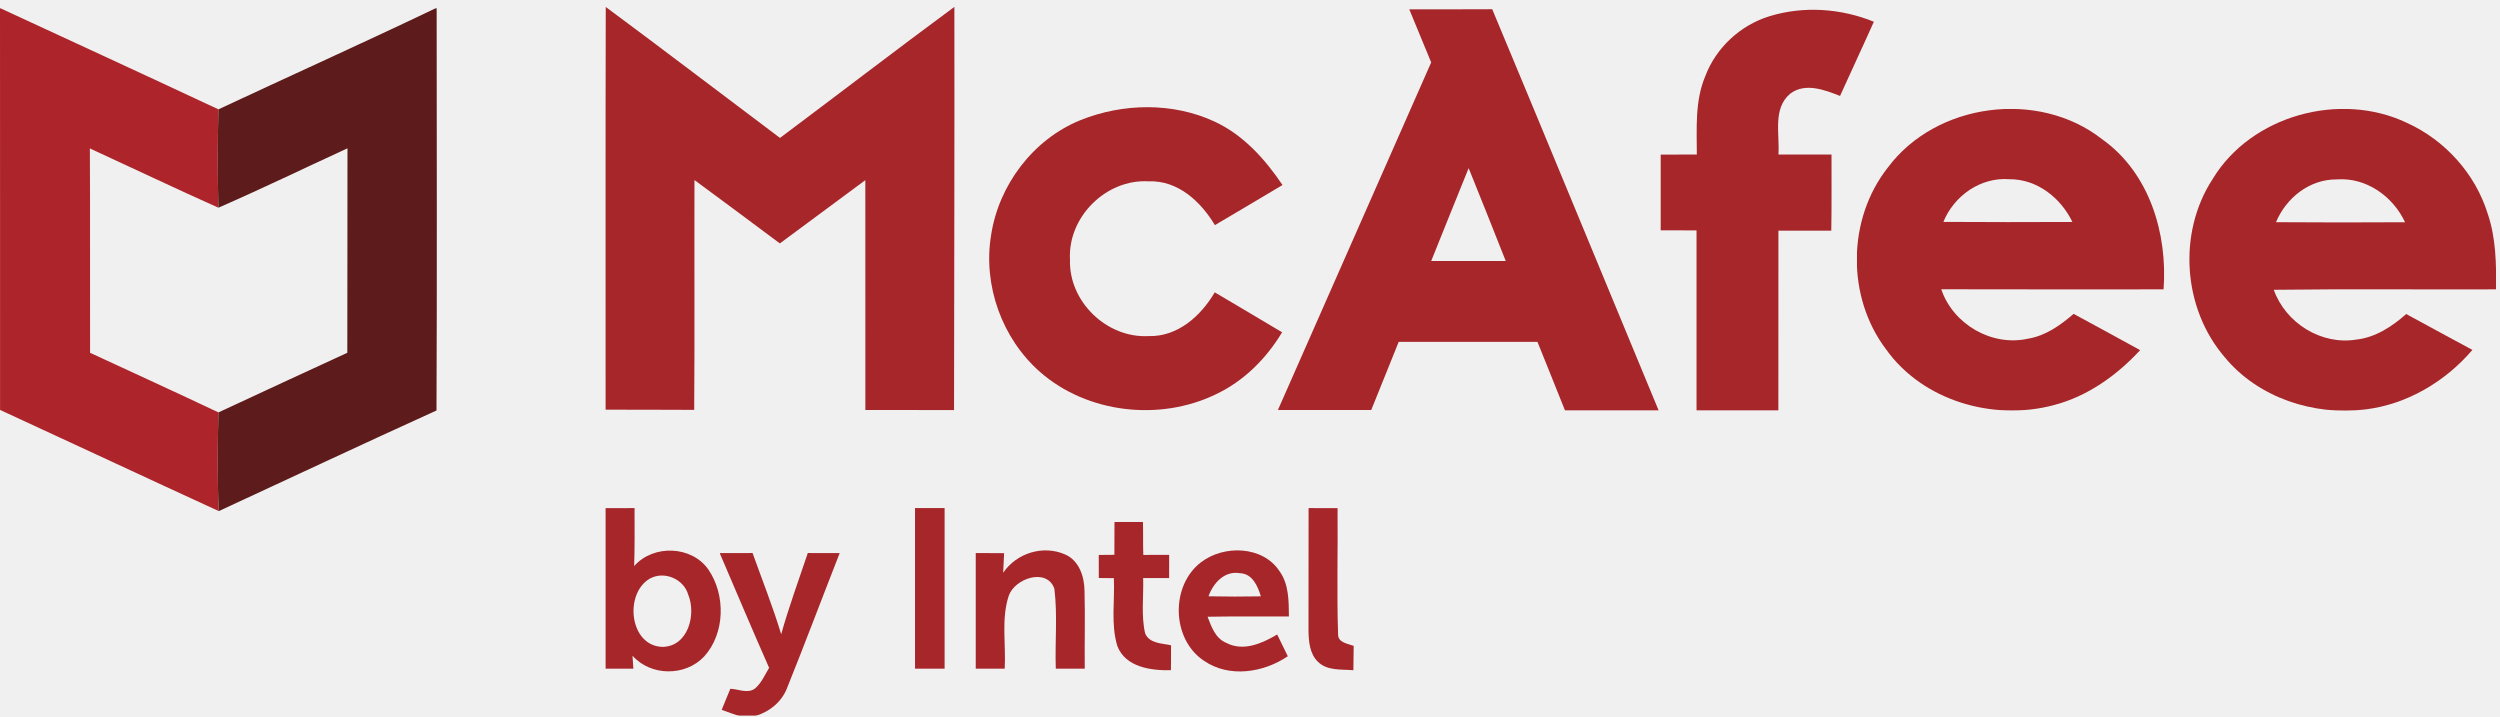
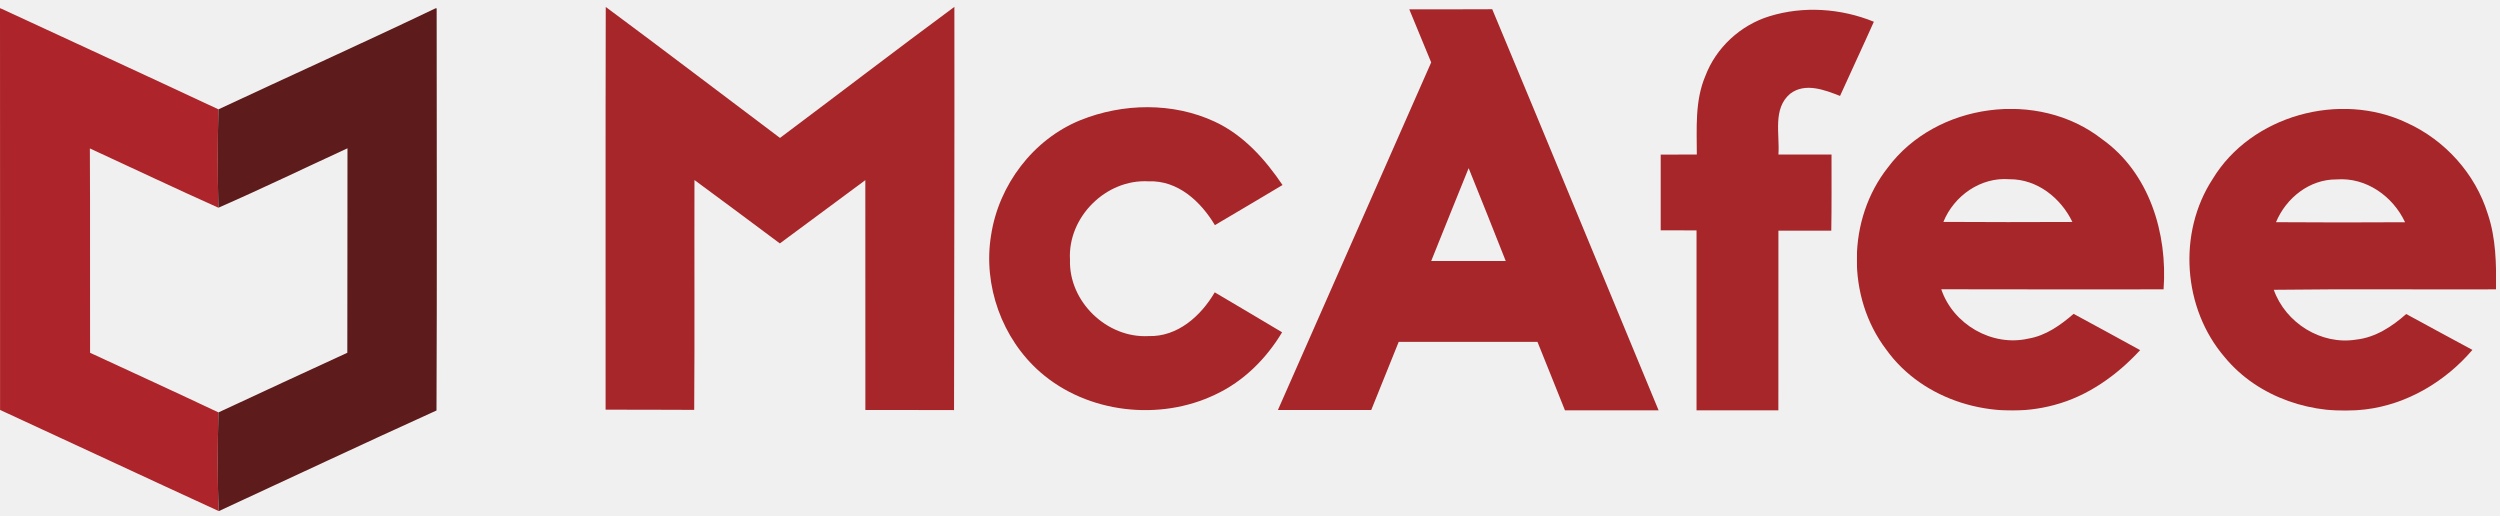
- <svg xmlns="http://www.w3.org/2000/svg" xmlns:xlink="http://www.w3.org/1999/xlink" width="199px" height="57px" viewBox="0 0 199 57" version="1.1">
+ <svg xmlns="http://www.w3.org/2000/svg" xmlns:xlink="http://www.w3.org/1999/xlink" width="199px" height="41px" viewBox="0 0 199 41" version="1.1">
  <defs>
    <polygon id="path-1" points="51.396 24.293 51.396 0.269 0.506 0.269 0.506 24.293 51.396 24.293" />
-     <polygon id="path-3" points="36.113 15.564 0.174 15.564 0.174 0.142 36.113 0.142" />
  </defs>
  <g id="Page-1" stroke="none" stroke-width="1" fill="none" fill-rule="evenodd">
    <g id="March-14th-2017" transform="translate(-899, -3722)">
      <g id="mcafee-new-seeklogo.com" transform="translate(899, 3722)">
        <path d="M0,0.664 L0.046,0.664 C5.828,3.343 11.618,6.001 17.388,8.703 C17.317,11.311 17.317,13.925 17.385,16.534 C13.956,15.002 10.566,13.384 7.153,11.815 C7.183,17.239 7.153,22.659 7.17,28.082 C10.576,29.661 13.994,31.22 17.388,32.828 C17.324,35.447 17.29,38.068 17.415,40.684 C11.603,38.018 5.812,35.303 0.005,32.63 C0,21.974 0.01,11.319 0,0.664" id="Fill-1" fill="#AD252A" />
        <path d="M34.664,0.664 L34.758,0.664 C34.762,11.334 34.793,22.004 34.745,32.675 C28.948,35.301 23.193,38.015 17.415,40.684 C17.29,38.068 17.324,35.447 17.388,32.828 C20.804,31.24 24.222,29.651 27.646,28.08 C27.666,22.654 27.643,17.231 27.659,11.805 C24.235,13.381 20.839,15.023 17.385,16.534 C17.317,13.925 17.317,11.311 17.388,8.703 C23.14,6.011 28.935,3.406 34.664,0.664" id="Fill-2" fill="#5D1C1B" />
        <path d="M48.218,0.554 C52.866,3.994 57.461,7.51 62.087,10.979 C66.721,7.51 71.312,3.986 75.969,0.546 C75.984,11.247 75.953,21.947 75.942,32.644 C73.587,32.629 71.235,32.644 68.884,32.637 C68.88,26.537 68.888,20.438 68.88,14.339 C66.606,16.009 64.35,17.71 62.076,19.376 C59.812,17.69 57.553,16.001 55.279,14.331 C55.263,20.431 55.302,26.526 55.259,32.626 C52.908,32.606 50.557,32.621 48.206,32.61 C48.213,21.925 48.19,11.239 48.218,0.554" id="Fill-3" fill="#A7262A" />
        <g id="Group-7" transform="translate(101.6042, 0.6)" fill="#A7262A">
          <path d="M15.3,12.783 C14.312,15.248 13.298,17.71 12.318,20.178 C14.293,20.186 16.273,20.186 18.253,20.178 C17.284,17.71 16.292,15.244 15.3,12.783 Z M10.575,0.145 C12.773,0.137 14.975,0.152 17.177,0.134 C21.619,10.765 26.003,21.42 30.419,32.06 C27.938,32.063 25.452,32.063 22.967,32.063 C22.235,30.244 21.515,28.426 20.777,26.61 C17.097,26.618 13.417,26.614 9.732,26.614 C8.997,28.421 8.273,30.229 7.546,32.037 C5.068,32.037 2.595,32.041 0.117,32.037 C4.187,22.815 8.25,13.589 12.318,4.368 C11.739,2.958 11.153,1.552 10.575,0.145 L10.575,0.145 Z" id="Fill-4" />
          <path d="M39.249,0.692 C41.953,-0.142 44.943,0.065 47.555,1.131 C46.674,3.107 45.751,5.063 44.863,7.036 C43.634,6.554 42.091,5.958 40.904,6.852 C39.475,8.041 40.077,10.089 39.958,11.702 L44.185,11.702 C44.182,13.72 44.201,15.741 44.166,17.759 C42.765,17.763 41.359,17.759 39.958,17.763 C39.954,22.529 39.958,27.294 39.954,32.06 C37.782,32.063 35.611,32.063 33.44,32.06 C33.436,27.287 33.44,22.513 33.44,17.74 C32.486,17.732 31.537,17.74 30.587,17.732 L30.587,11.705 C31.545,11.698 32.506,11.705 33.463,11.702 C33.463,9.611 33.302,7.433 34.137,5.461 C34.991,3.195 36.932,1.402 39.249,0.692" id="Fill-6" />
        </g>
        <path d="M86.002,9.565 C89.379,8.205 93.365,8.132 96.693,9.684 C98.979,10.747 100.702,12.673 102.089,14.728 C100.3,15.802 98.497,16.857 96.705,17.92 C95.587,16.047 93.76,14.339 91.424,14.434 C88.031,14.239 84.979,17.289 85.171,20.671 C85.063,24.004 88.1,26.935 91.428,26.752 C93.741,26.82 95.594,25.15 96.693,23.27 C98.482,24.329 100.274,25.384 102.055,26.45 C100.794,28.552 98.991,30.355 96.754,31.399 C92.301,33.547 86.553,32.897 82.808,29.626 C79.76,26.965 78.232,22.705 78.891,18.718 C79.5,14.725 82.233,11.094 86.002,9.565" id="Fill-8" fill="#A7262A" />
        <g id="Group-12" transform="translate(147.2961, 8.4)">
          <mask id="mask-2" fill="white">
            <use xlink:href="#path-1" />
          </mask>
          <g id="Clip-10" />
          <path d="M7.397,9.263 C10.82,9.286 14.244,9.283 17.667,9.268 C16.741,7.352 14.864,5.855 12.662,5.866 C10.368,5.683 8.247,7.177 7.397,9.263 Z M2.978,4.934 C6.818,-0.222 14.952,-1.292 20.014,2.668 C23.794,5.339 25.253,10.181 24.924,14.633 C19.023,14.633 13.126,14.644 7.228,14.626 C8.17,17.415 11.261,19.215 14.16,18.554 C15.55,18.321 16.721,17.484 17.763,16.582 C19.528,17.541 21.297,18.497 23.059,19.471 C21.202,21.485 18.881,23.14 16.204,23.843 C11.414,25.135 5.773,23.526 2.84,19.414 C-0.323,15.245 -0.266,9.042 2.978,4.934 L2.978,4.934 Z" id="Fill-9" fill="#A7262A" mask="url(#mask-2)" />
          <path d="M33.873,9.286 C37.297,9.313 40.723,9.31 44.147,9.29 C43.178,7.215 41.045,5.702 38.698,5.881 C36.542,5.866 34.681,7.352 33.873,9.286 Z M28.826,5.858 C31.889,0.779 38.985,-1.154 44.293,1.379 C47.33,2.755 49.746,5.438 50.73,8.626 C51.385,10.559 51.412,12.619 51.393,14.633 C45.495,14.656 39.594,14.591 33.697,14.668 C34.635,17.308 37.469,19.089 40.264,18.631 C41.792,18.463 43.11,17.591 44.239,16.597 C45.997,17.545 47.743,18.512 49.508,19.452 C47.352,21.974 44.3,23.794 40.98,24.191 C36.883,24.707 32.452,23.266 29.791,20.033 C26.456,16.158 26.034,10.147 28.826,5.858 L28.826,5.858 Z" id="Fill-11" fill="#A7262A" mask="url(#mask-2)" />
        </g>
-         <path d="M51.725,46.058 C49.669,47.247 50.094,51.436 52.748,51.493 C54.773,51.451 55.439,48.917 54.781,47.331 C54.421,46.081 52.87,45.421 51.725,46.058 Z M48.206,40.448 C48.971,40.444 49.742,40.444 50.511,40.444 C50.511,41.984 50.53,43.525 50.48,45.061 C52.001,43.322 55.064,43.429 56.393,45.344 C57.771,47.366 57.721,50.411 56.052,52.257 C54.558,53.851 51.801,53.839 50.346,52.192 C50.362,52.452 50.396,52.968 50.416,53.224 L48.206,53.224 L48.206,40.448 L48.206,40.448 Z" id="Fill-13" fill="#A7262A" />
-         <path d="M72.836,40.444 L75.191,40.444 L75.191,53.224 C74.406,53.224 73.621,53.224 72.836,53.228 L72.836,40.444" id="Fill-14" fill="#A7262A" />
-         <path d="M104.164,40.444 C104.93,40.444 105.7,40.444 106.47,40.448 C106.504,43.789 106.401,47.136 106.512,50.476 C106.493,51.157 107.274,51.233 107.752,51.409 C107.745,52.055 107.734,52.7 107.729,53.35 C106.78,53.266 105.662,53.411 104.919,52.689 C104.233,52.036 104.168,51.027 104.156,50.14 C104.161,46.911 104.164,43.678 104.164,40.444" id="Fill-15" fill="#A7262A" />
-         <g id="Group-19" transform="translate(57.1148, 41.4)">
-           <mask id="mask-4" fill="white">
-             <use xlink:href="#path-3" />
-           </mask>
-           <g id="Clip-17" />
-           <path d="M31.598,0.142 L33.865,0.142 C33.888,1.021 33.861,1.895 33.892,2.771 C34.577,2.771 35.263,2.767 35.952,2.767 C35.952,3.382 35.948,3.997 35.948,4.613 C35.259,4.613 34.569,4.613 33.881,4.616 C33.926,6.08 33.708,7.578 34.037,9.015 C34.382,9.837 35.382,9.803 36.113,9.967 C36.101,10.628 36.094,11.289 36.09,11.95 C34.508,11.981 32.498,11.721 31.832,10.043 C31.292,8.293 31.633,6.421 31.548,4.621 C31.245,4.616 30.648,4.613 30.35,4.609 C30.346,3.997 30.346,3.386 30.346,2.774 C30.76,2.771 31.177,2.767 31.59,2.763 C31.598,1.888 31.59,1.016 31.598,0.142" id="Fill-16" fill="#A7262A" mask="url(#mask-4)" />
-           <path d="M0.174,2.626 C1.047,2.621 1.917,2.621 2.79,2.621 C3.559,4.773 4.406,6.898 5.068,9.088 C5.681,6.902 6.466,4.773 7.186,2.621 C8.032,2.621 8.879,2.621 9.725,2.626 C8.331,6.179 6.987,9.757 5.562,13.3 C5.145,14.45 4.153,15.252 3,15.6 L1.748,15.6 C1.27,15.443 0.798,15.279 0.331,15.1 C0.557,14.542 0.787,13.984 1.02,13.426 C1.676,13.448 2.411,13.846 2.996,13.395 C3.506,12.955 3.766,12.317 4.107,11.759 C2.767,8.729 1.48,5.671 0.174,2.626" id="Fill-18" fill="#A7262A" mask="url(#mask-4)" />
-         </g>
-         <path d="M77.669,44.021 C78.419,44.026 79.174,44.026 79.928,44.033 C79.909,44.553 79.883,45.073 79.852,45.592 C80.92,44.018 83.041,43.36 84.796,44.14 C85.898,44.626 86.315,45.898 86.327,47.018 C86.385,49.085 86.323,51.153 86.346,53.224 C85.577,53.224 84.807,53.224 84.041,53.228 C83.968,51.103 84.19,48.959 83.926,46.85 C83.314,45.168 80.763,46.043 80.292,47.434 C79.687,49.292 80.082,51.302 79.974,53.224 L77.669,53.224 C77.669,50.159 77.665,47.09 77.669,44.021" id="Fill-20" fill="#A7262A" />
-         <path d="M96.195,47.465 C97.586,47.495 98.976,47.495 100.366,47.469 C100.113,46.647 99.695,45.657 98.688,45.626 C97.463,45.416 96.571,46.421 96.195,47.465 Z M95.613,44.747 C97.421,43.368 100.496,43.441 101.832,45.443 C102.602,46.487 102.583,47.832 102.598,49.07 C100.442,49.081 98.283,49.051 96.122,49.093 C96.433,49.9 96.751,50.828 97.628,51.179 C98.979,51.883 100.469,51.21 101.664,50.507 C101.94,51.088 102.234,51.657 102.51,52.238 C100.573,53.545 97.846,53.981 95.831,52.594 C93.247,50.881 93.155,46.609 95.613,44.747 L95.613,44.747 Z" id="Fill-21" fill="#A7262A" />
      </g>
    </g>
  </g>
</svg>
